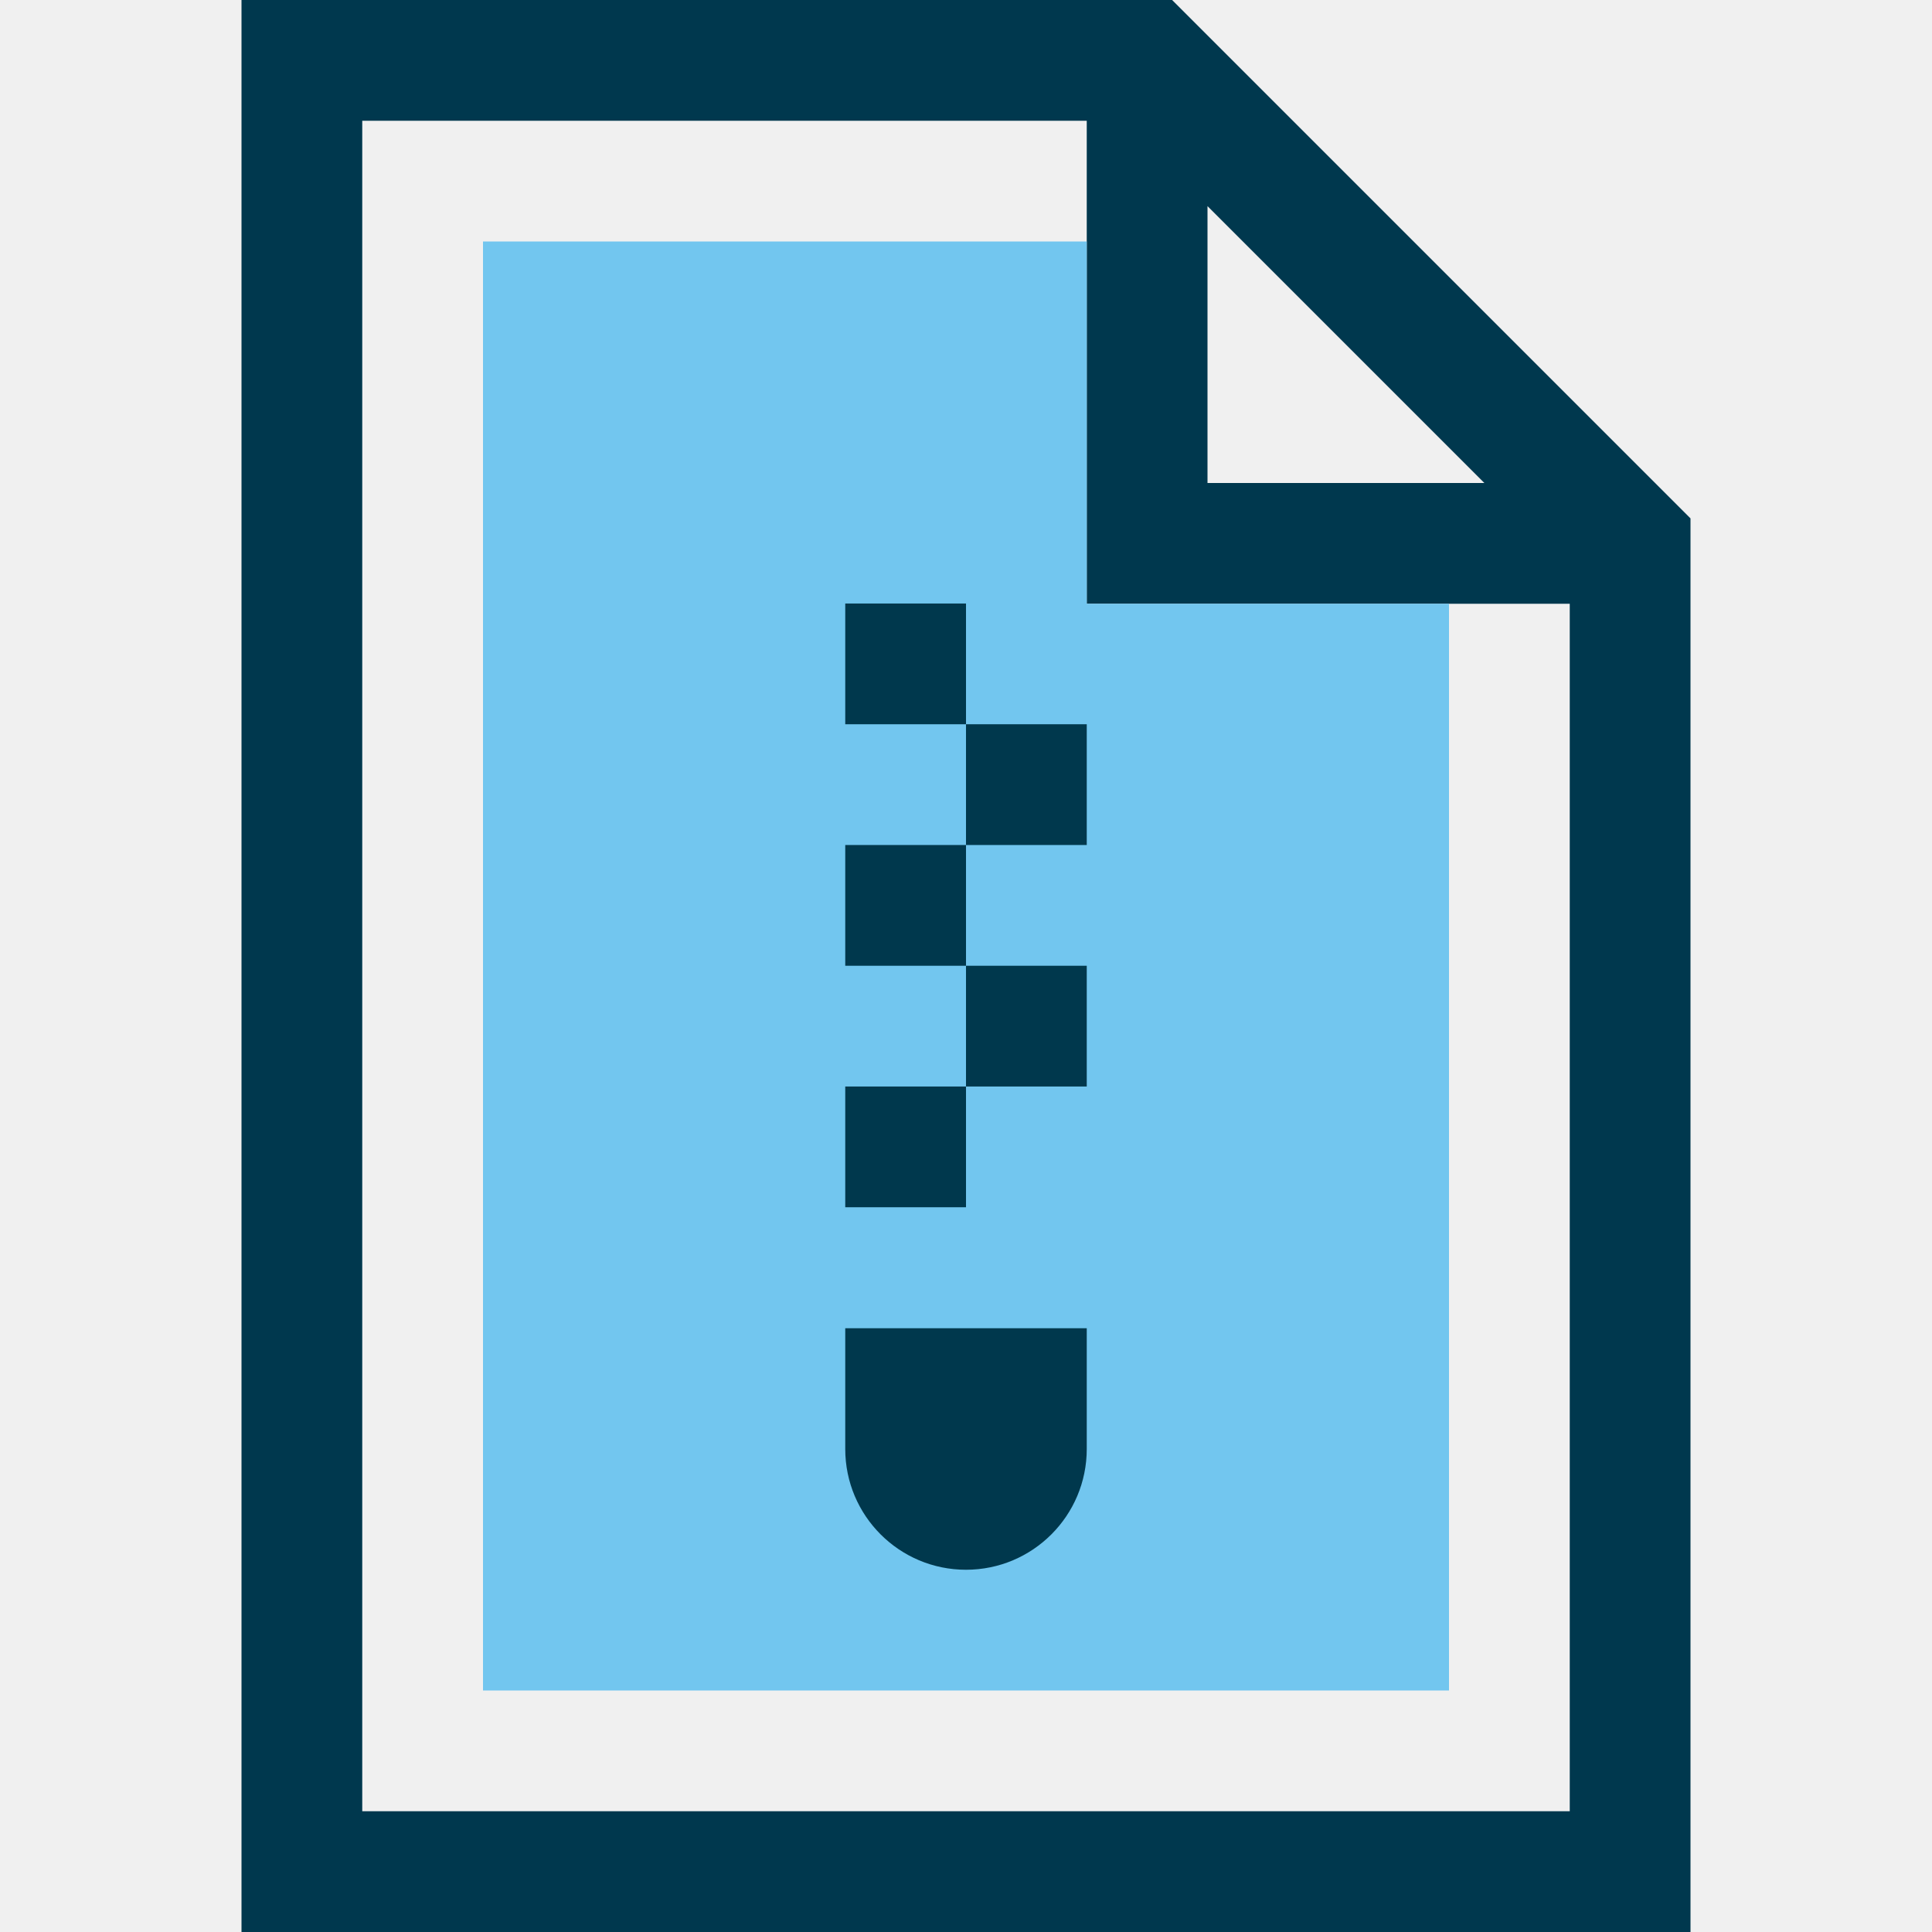
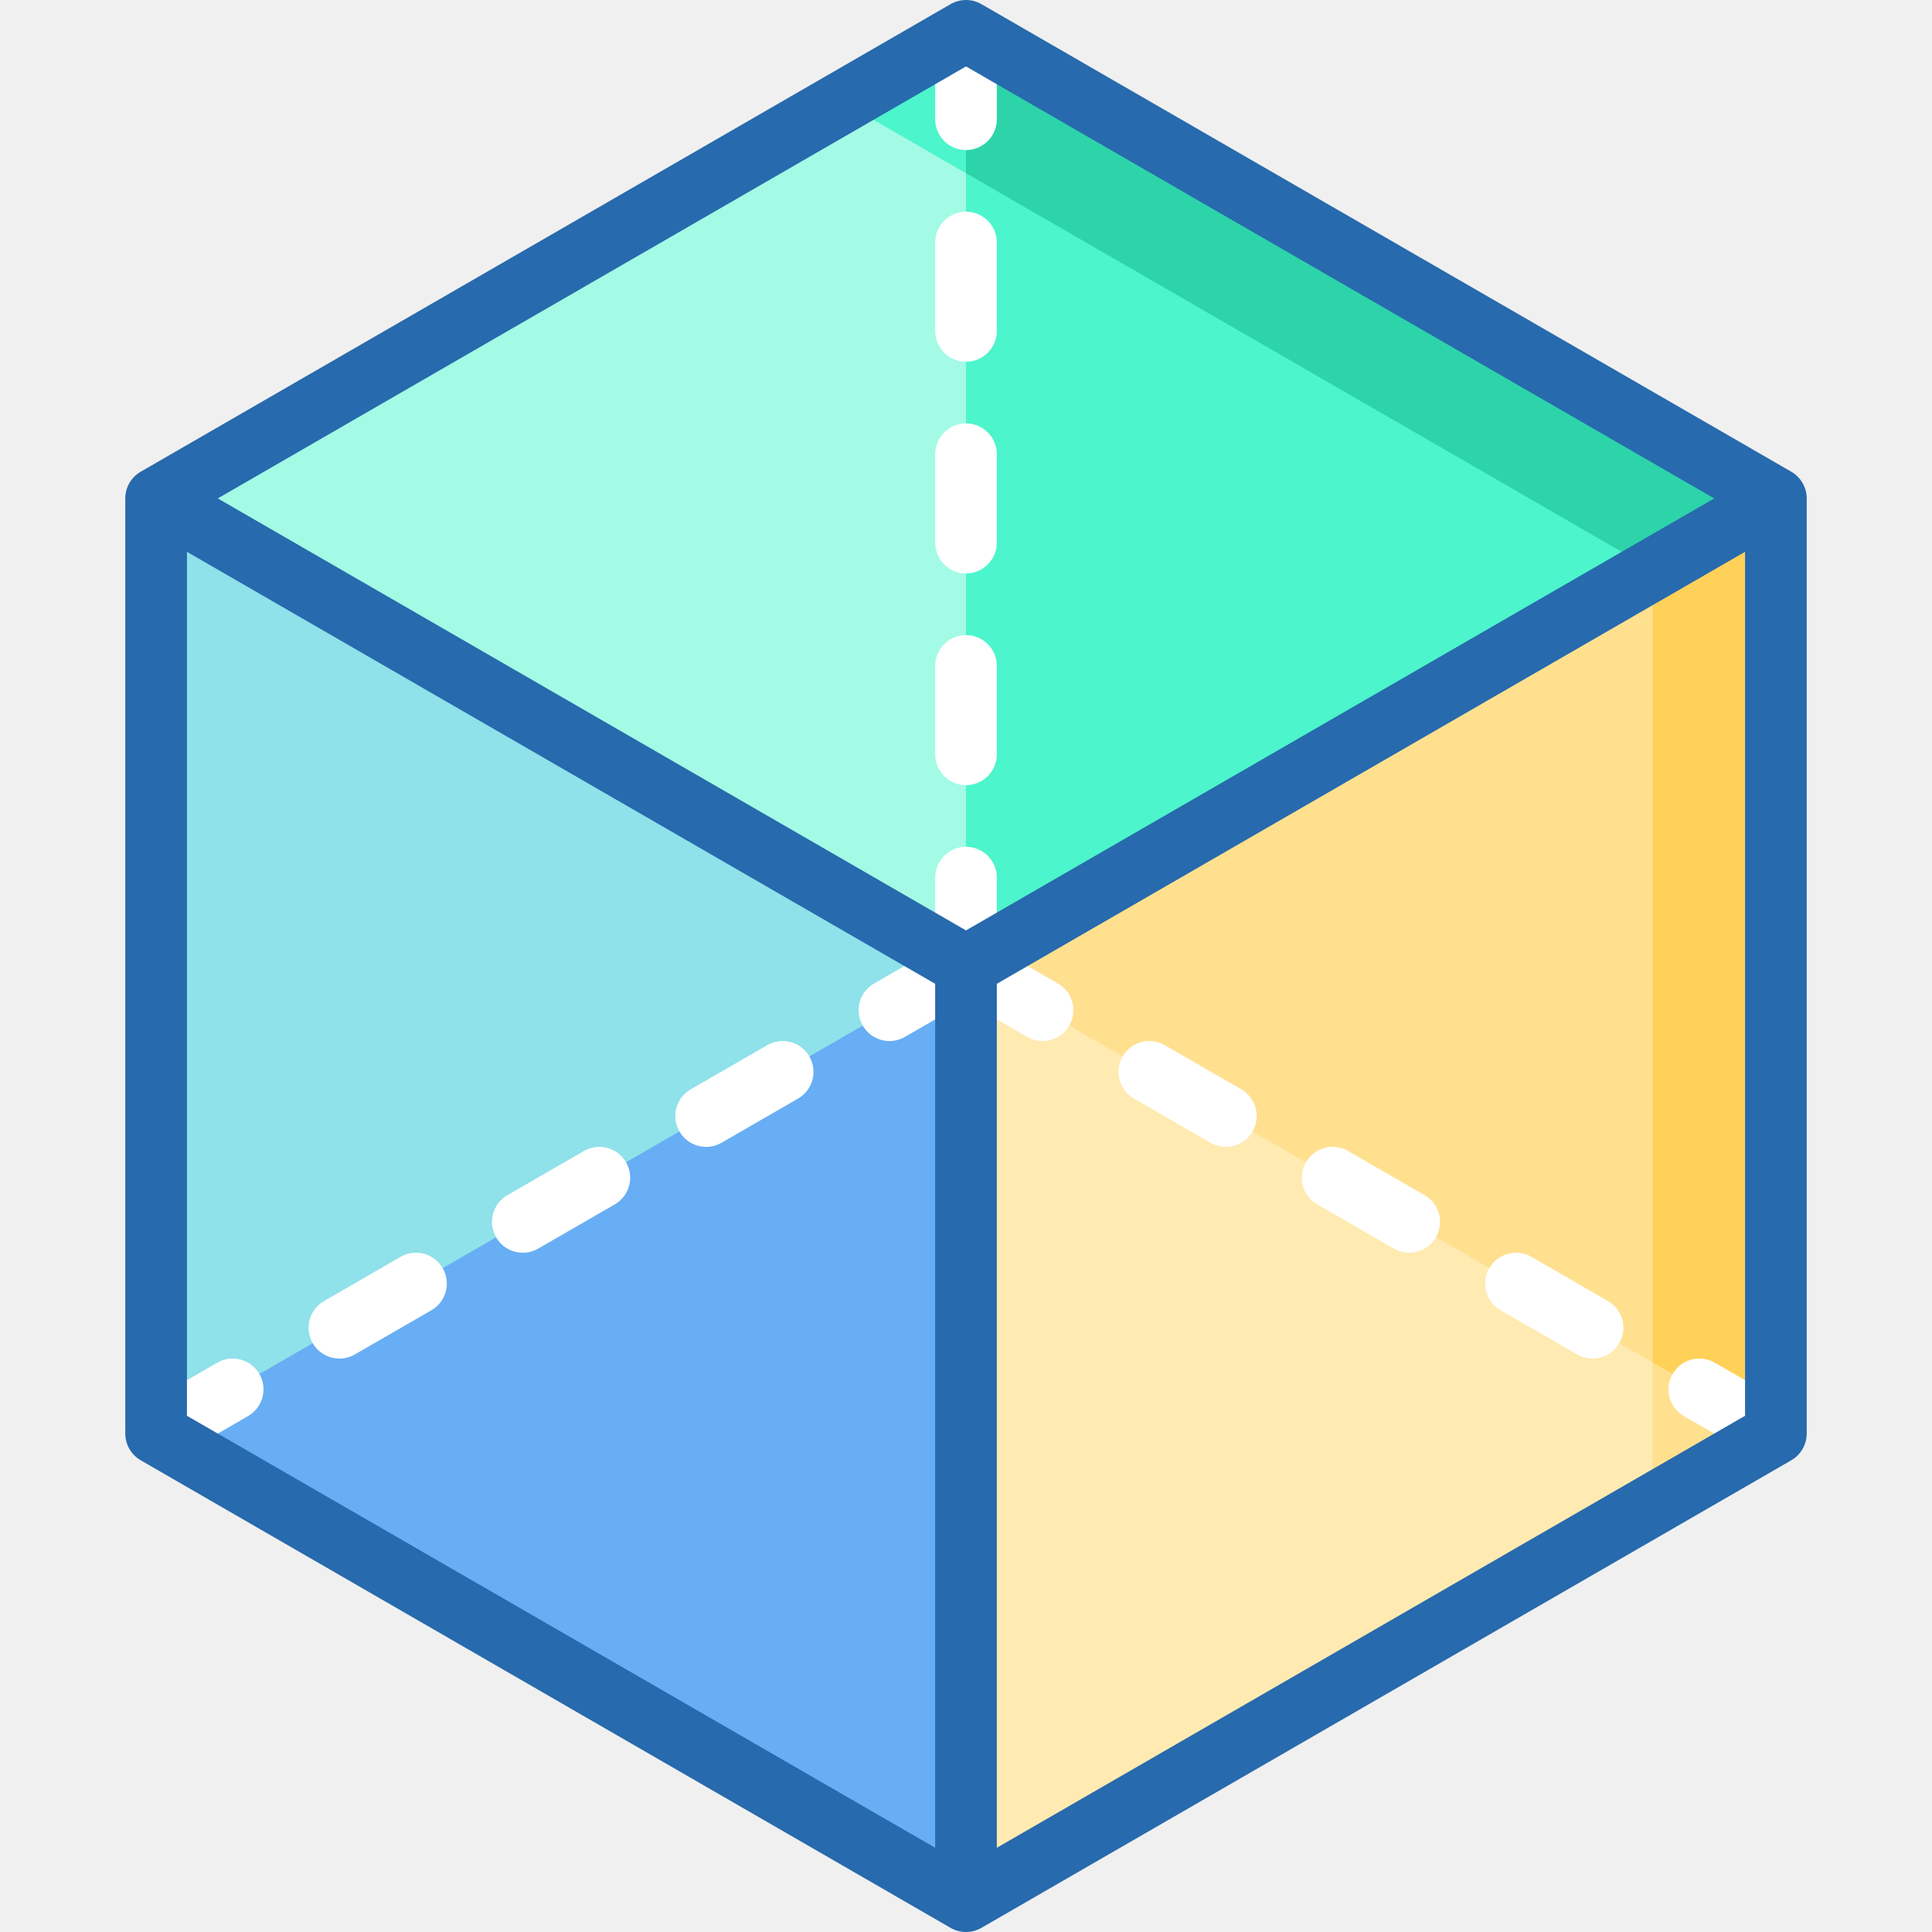
<svg xmlns="http://www.w3.org/2000/svg" version="1.1" id="Layer_1" x="0px" y="0px" viewBox="0 0 512 512" style="enable-background:new 0 0 512 512;" xml:space="preserve">
-   <path style="fill:#00384E;" d="M310.624,0H64v512h384V137.376L310.624,0z M320,54.624L393.376,128H320V54.624z M96,480V32h192v128  h128v320H96z" />
-   <polygon style="fill:#72C6EF;" points="384,448 128,448 128,64 288,64 288,160 384,160 " />
+   <polygon style="fill:#2DD4AA;" points="470.626,132.082 437.945,205.418 223.319,78.583 256,8.167 " />
  <g>
-     <rect x="224" y="159.936" style="fill:#00384D;" width="32" height="32" />
-     <rect x="256" y="191.936" style="fill:#00384D;" width="32" height="32" />
-     <rect x="224" y="223.936" style="fill:#00384D;" width="32" height="32" />
-     <rect x="224" y="287.936" style="fill:#00384D;" width="32" height="32" />
-     <rect x="256" y="255.936" style="fill:#00384D;" width="32" height="32" />
-     <path style="fill:#00384D;" d="M224,352v32c0,17.664,14.32,32,32,32s32-14.336,32-32v-32H224z" />
+     <polygon style="fill:#4CF5CB;" points="256,8.167 256,78.583 223.319,27.035  " />
+     <polygon style="fill:#4CF5CB;" points="437.945,150.95 256,321.358 190.638,183.63 256,45.902  " />
  </g>
+   <polygon style="fill:#A3FBE5;" points="256,45.902 256,321.358 41.374,132.082 223.319,27.035 " />
+   <polygon style="fill:#68AEF4;" points="256,255.997 310.468,373.43 256,503.827 41.374,379.912 111.054,243.51 " />
+   <polygon style="fill:#8FE1EA;" points="256,255.997 41.374,379.912 41.374,132.082 " />
+   <polygon style="fill:#FFE08F;" points="470.626,379.912 437.945,398.779 396.549,284.789 " />
+   <polygon style="fill:#FFEAB2;" points="437.945,273.895 437.945,398.779 256,503.827 256,255.997 " />
+   <polygon style="fill:#FFD159;" points="470.626,132.082 470.626,379.912 437.945,361.044 416.158,255.997 437.945,150.95 " />
+   <polygon style="fill:#FFE08F;" points="437.945,150.95 437.945,361.044 256,255.997 " />
+   <g>
+     <path style="fill:#FFFFFF;" d="M256,264.17c-4.513,0-8.17-3.658-8.17-8.17v-23.421c0-4.512,3.657-8.17,8.17-8.17   s8.17,3.658,8.17,8.17V256C264.17,260.512,260.513,264.17,256,264.17z" />
+     <path style="fill:#FFFFFF;" d="M256,208.068c-4.513,0-8.17-3.658-8.17-8.17v-23.421c0-4.512,3.657-8.17,8.17-8.17   s8.17,3.658,8.17,8.17v23.421C264.17,204.41,260.513,208.068,256,208.068z" />
+     <path style="fill:#FFFFFF;" d="M256,151.966c-4.513,0-8.17-3.658-8.17-8.17v-23.421c0-4.512,3.657-8.17,8.17-8.17   s8.17,3.658,8.17,8.17v23.421C264.17,148.308,260.513,151.966,256,151.966z" />
+     <path style="fill:#FFFFFF;" d="M256,95.864c-4.513,0-8.17-3.658-8.17-8.17V64.272c0-4.512,3.657-8.17,8.17-8.17   s8.17,3.658,8.17,8.17v23.421C264.17,92.206,260.513,95.864,256,95.864z" />
+     <path style="fill:#FFFFFF;" d="M256,39.762c-4.513,0-8.17-3.658-8.17-8.17V8.17c0-4.512,3.657-8.17,8.17-8.17s8.17,3.658,8.17,8.17   v23.421C264.17,36.104,260.513,39.762,256,39.762z" />
+     <path style="fill:#FFFFFF;" d="M276.276,275.883c-1.386,0-2.791-0.353-4.077-1.096l-20.284-11.711   c-3.908-2.256-5.246-7.253-2.99-11.16c2.255-3.909,7.251-5.247,11.161-2.99l20.284,11.711c3.908,2.256,5.246,7.253,2.99,11.161   C281.847,274.418,279.1,275.883,276.276,275.883z" />
+     <path style="fill:#FFFFFF;" d="M324.863,303.934c-1.386,0-2.791-0.353-4.077-1.096l-20.284-11.711   c-3.908-2.256-5.246-7.253-2.99-11.161c2.255-3.909,7.251-5.247,11.16-2.99l20.284,11.711c3.908,2.256,5.246,7.253,2.99,11.161   C330.433,302.468,327.687,303.934,324.863,303.934z" />
+     <path style="fill:#FFFFFF;" d="M373.447,331.985c-1.386,0-2.792-0.353-4.077-1.096l-20.283-11.711   c-3.908-2.256-5.246-7.253-2.99-11.161c2.255-3.909,7.254-5.247,11.16-2.99l20.283,11.711c3.908,2.256,5.246,7.253,2.99,11.16   C379.018,330.52,376.271,331.985,373.447,331.985z" />
+     <path style="fill:#FFFFFF;" d="M422.034,360.036c-1.386,0-2.792-0.353-4.077-1.096l-20.283-11.711   c-3.908-2.256-5.246-7.253-2.99-11.16c2.255-3.909,7.254-5.249,11.161-2.99l20.283,11.711c3.908,2.256,5.246,7.253,2.99,11.16   C427.604,358.571,424.858,360.036,422.034,360.036z" />
+     <path style="fill:#FFFFFF;" d="M470.62,388.086c-1.386,0-2.791-0.353-4.078-1.096l-20.283-11.711   c-3.908-2.256-5.246-7.253-2.99-11.16c2.254-3.908,7.251-5.247,11.161-2.99l20.283,11.711c3.908,2.256,5.246,7.253,2.99,11.161   C476.189,386.621,473.442,388.086,470.62,388.086z" />
+     <path style="fill:#FFFFFF;" d="M235.724,275.883c-2.824,0-5.569-1.465-7.083-4.086c-2.256-3.908-0.917-8.904,2.99-11.16   l20.284-11.711c3.906-2.256,8.903-0.917,11.161,2.99c2.256,3.908,0.917,8.904-2.99,11.161l-20.284,11.711   C238.515,275.53,237.109,275.883,235.724,275.883z" />
+     <path style="fill:#FFFFFF;" d="M187.137,303.934c-2.824,0-5.57-1.465-7.083-4.086c-2.256-3.908-0.917-8.904,2.99-11.161   l20.284-11.711c3.906-2.256,8.906-0.918,11.161,2.99c2.256,3.908,0.917,8.904-2.99,11.161l-20.284,11.711   C189.929,303.581,188.524,303.934,187.137,303.934z" />
+     <path style="fill:#FFFFFF;" d="M138.553,331.985c-2.824,0-5.569-1.465-7.083-4.086c-2.256-3.908-0.917-8.904,2.99-11.16   l20.283-11.711c3.906-2.256,8.903-0.918,11.16,2.99c2.256,3.908,0.917,8.904-2.99,11.161l-20.283,11.711   C141.344,331.632,139.938,331.985,138.553,331.985z" />
+     <path style="fill:#FFFFFF;" d="M89.966,360.036c-2.824,0-5.569-1.465-7.083-4.086c-2.256-3.908-0.917-8.904,2.99-11.16   l20.283-11.711c3.906-2.257,8.903-0.917,11.161,2.99c2.256,3.908,0.917,8.904-2.99,11.16L94.043,358.94   C92.757,359.683,91.352,360.036,89.966,360.036z" />
+     <path style="fill:#FFFFFF;" d="M41.38,388.086c-2.824,0-5.57-1.465-7.083-4.086c-2.256-3.908-0.917-8.904,2.99-11.161   l20.283-11.711c3.906-2.256,8.906-0.917,11.161,2.99c2.256,3.908,0.917,8.904-2.99,11.16L45.458,386.99   C44.173,387.733,42.767,388.086,41.38,388.086z" />
+   </g>
+   <path style="fill:#276AAD;" d="M474.712,125.01L260.085,1.095c-2.527-1.46-5.643-1.46-8.17,0L37.288,125.01  c-2.527,1.46-4.085,4.156-4.085,7.075v247.83c0,2.919,1.558,5.616,4.085,7.075l214.627,123.915c1.264,0.73,2.674,1.095,4.085,1.095  s2.821-0.365,4.085-1.095L474.712,386.99c2.527-1.46,4.085-4.156,4.085-7.075v-247.83  C478.797,129.166,477.24,126.469,474.712,125.01z M256,17.604l198.287,114.481L256,246.566L57.713,132.085L256,17.604z   M49.543,146.236L247.83,260.717v228.962L49.543,375.198V146.236z M264.17,489.679V260.717l198.287-114.481v228.962L264.17,489.679z  " />
  <g>
</g>
  <g>
</g>
  <g>
</g>
  <g>
</g>
  <g>
</g>
  <g>
</g>
  <g>
</g>
  <g>
</g>
  <g>
</g>
  <g>
</g>
  <g>
</g>
  <g>
</g>
  <g>
</g>
  <g>
</g>
  <g>
</g>
</svg>
